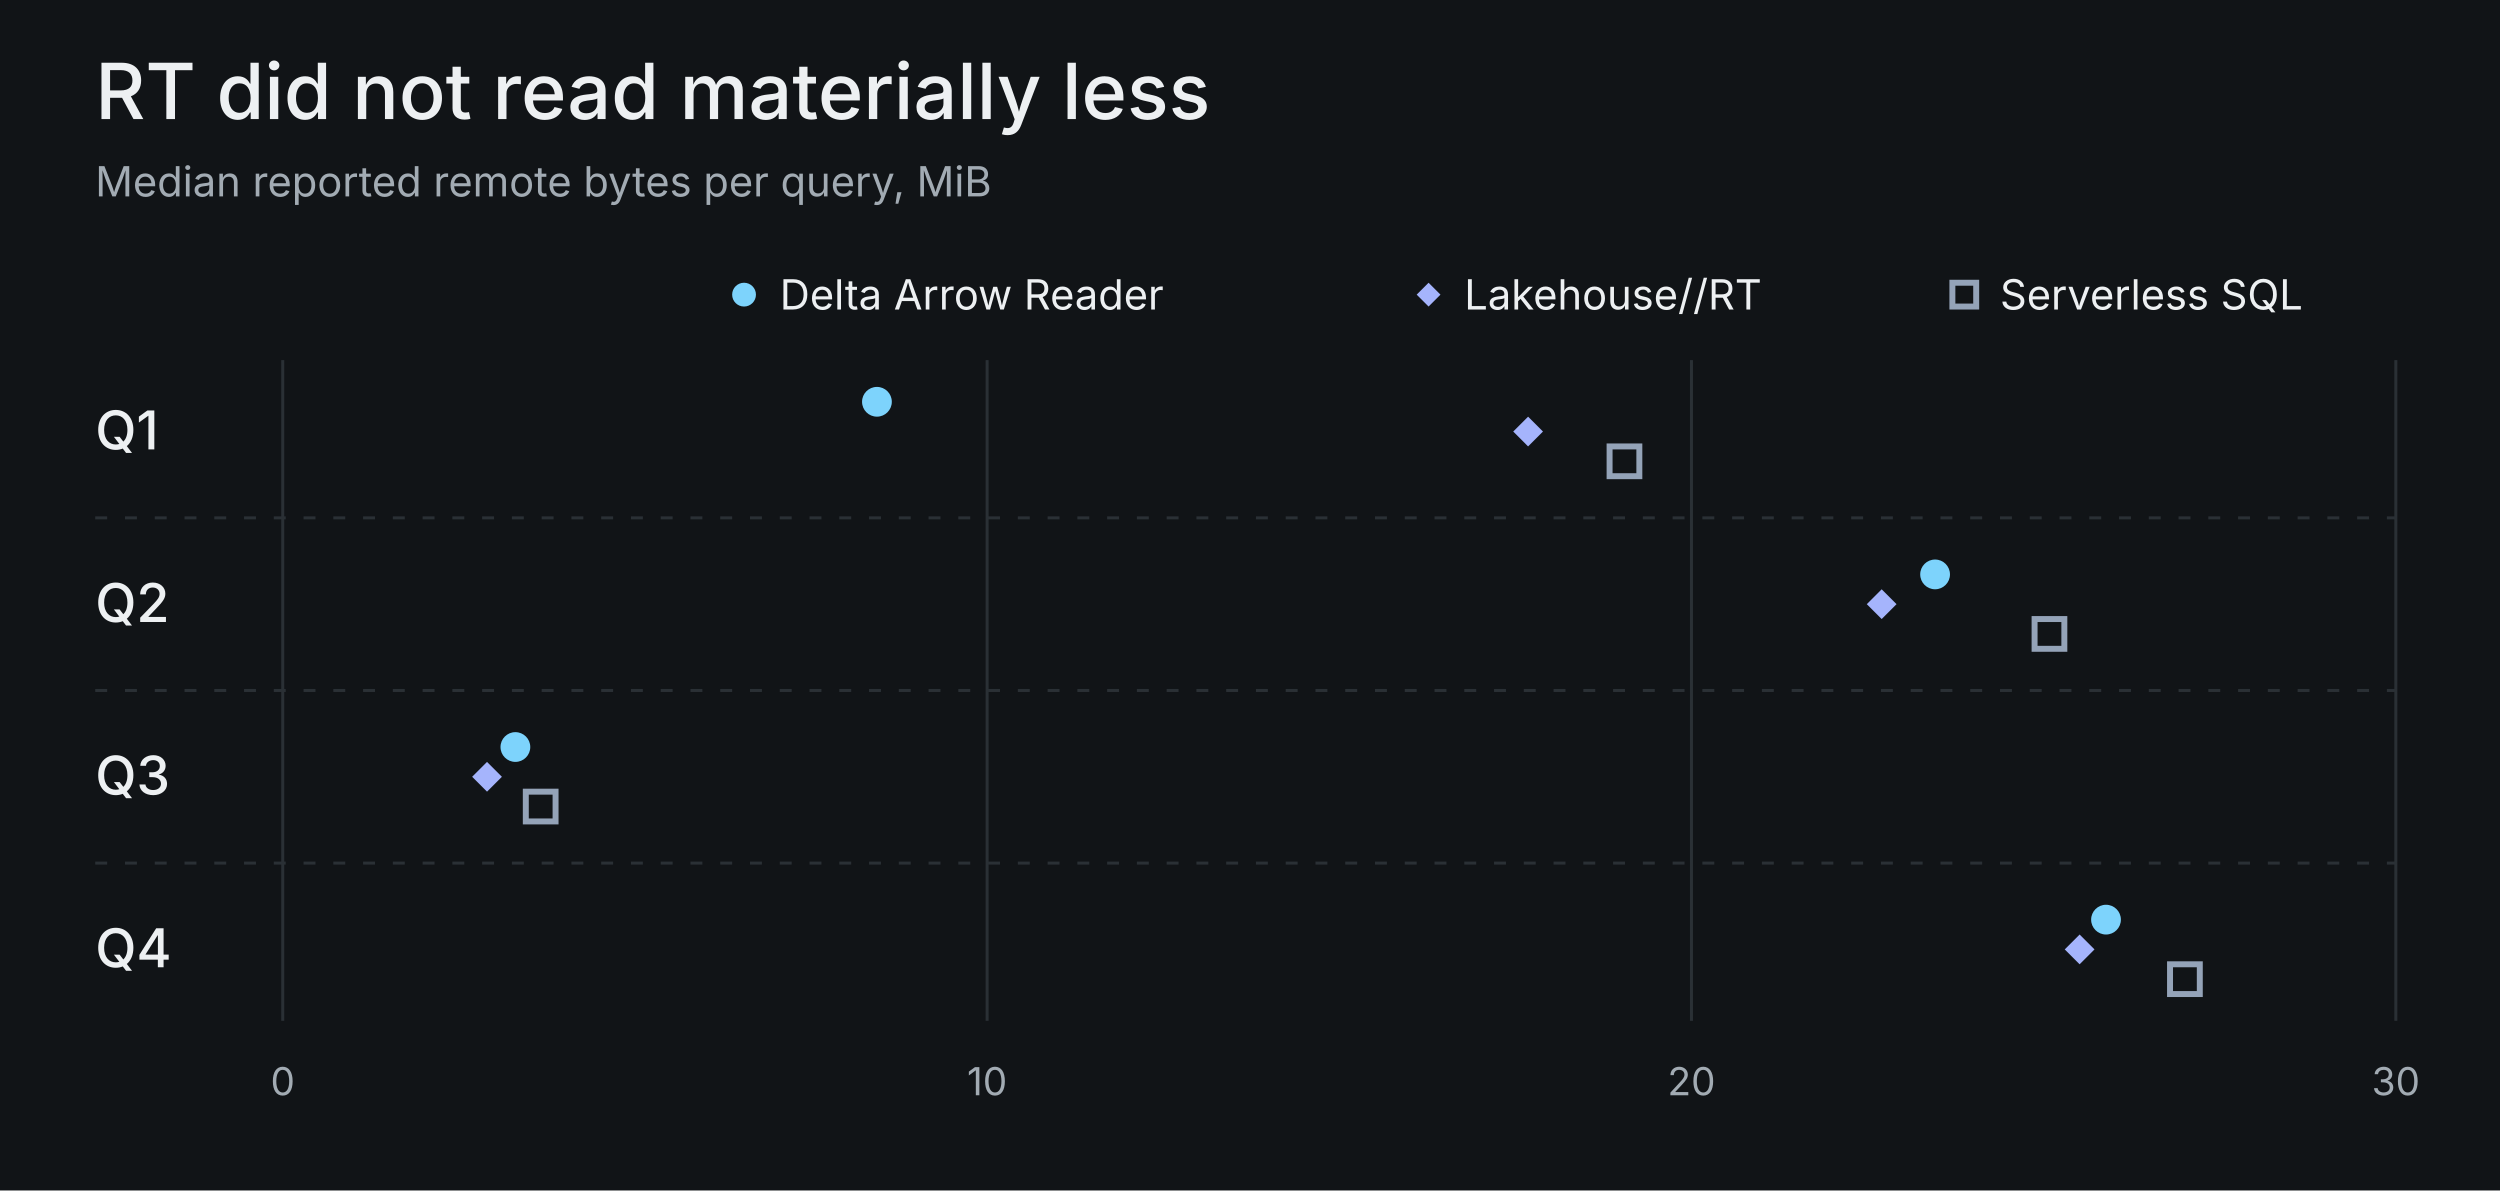
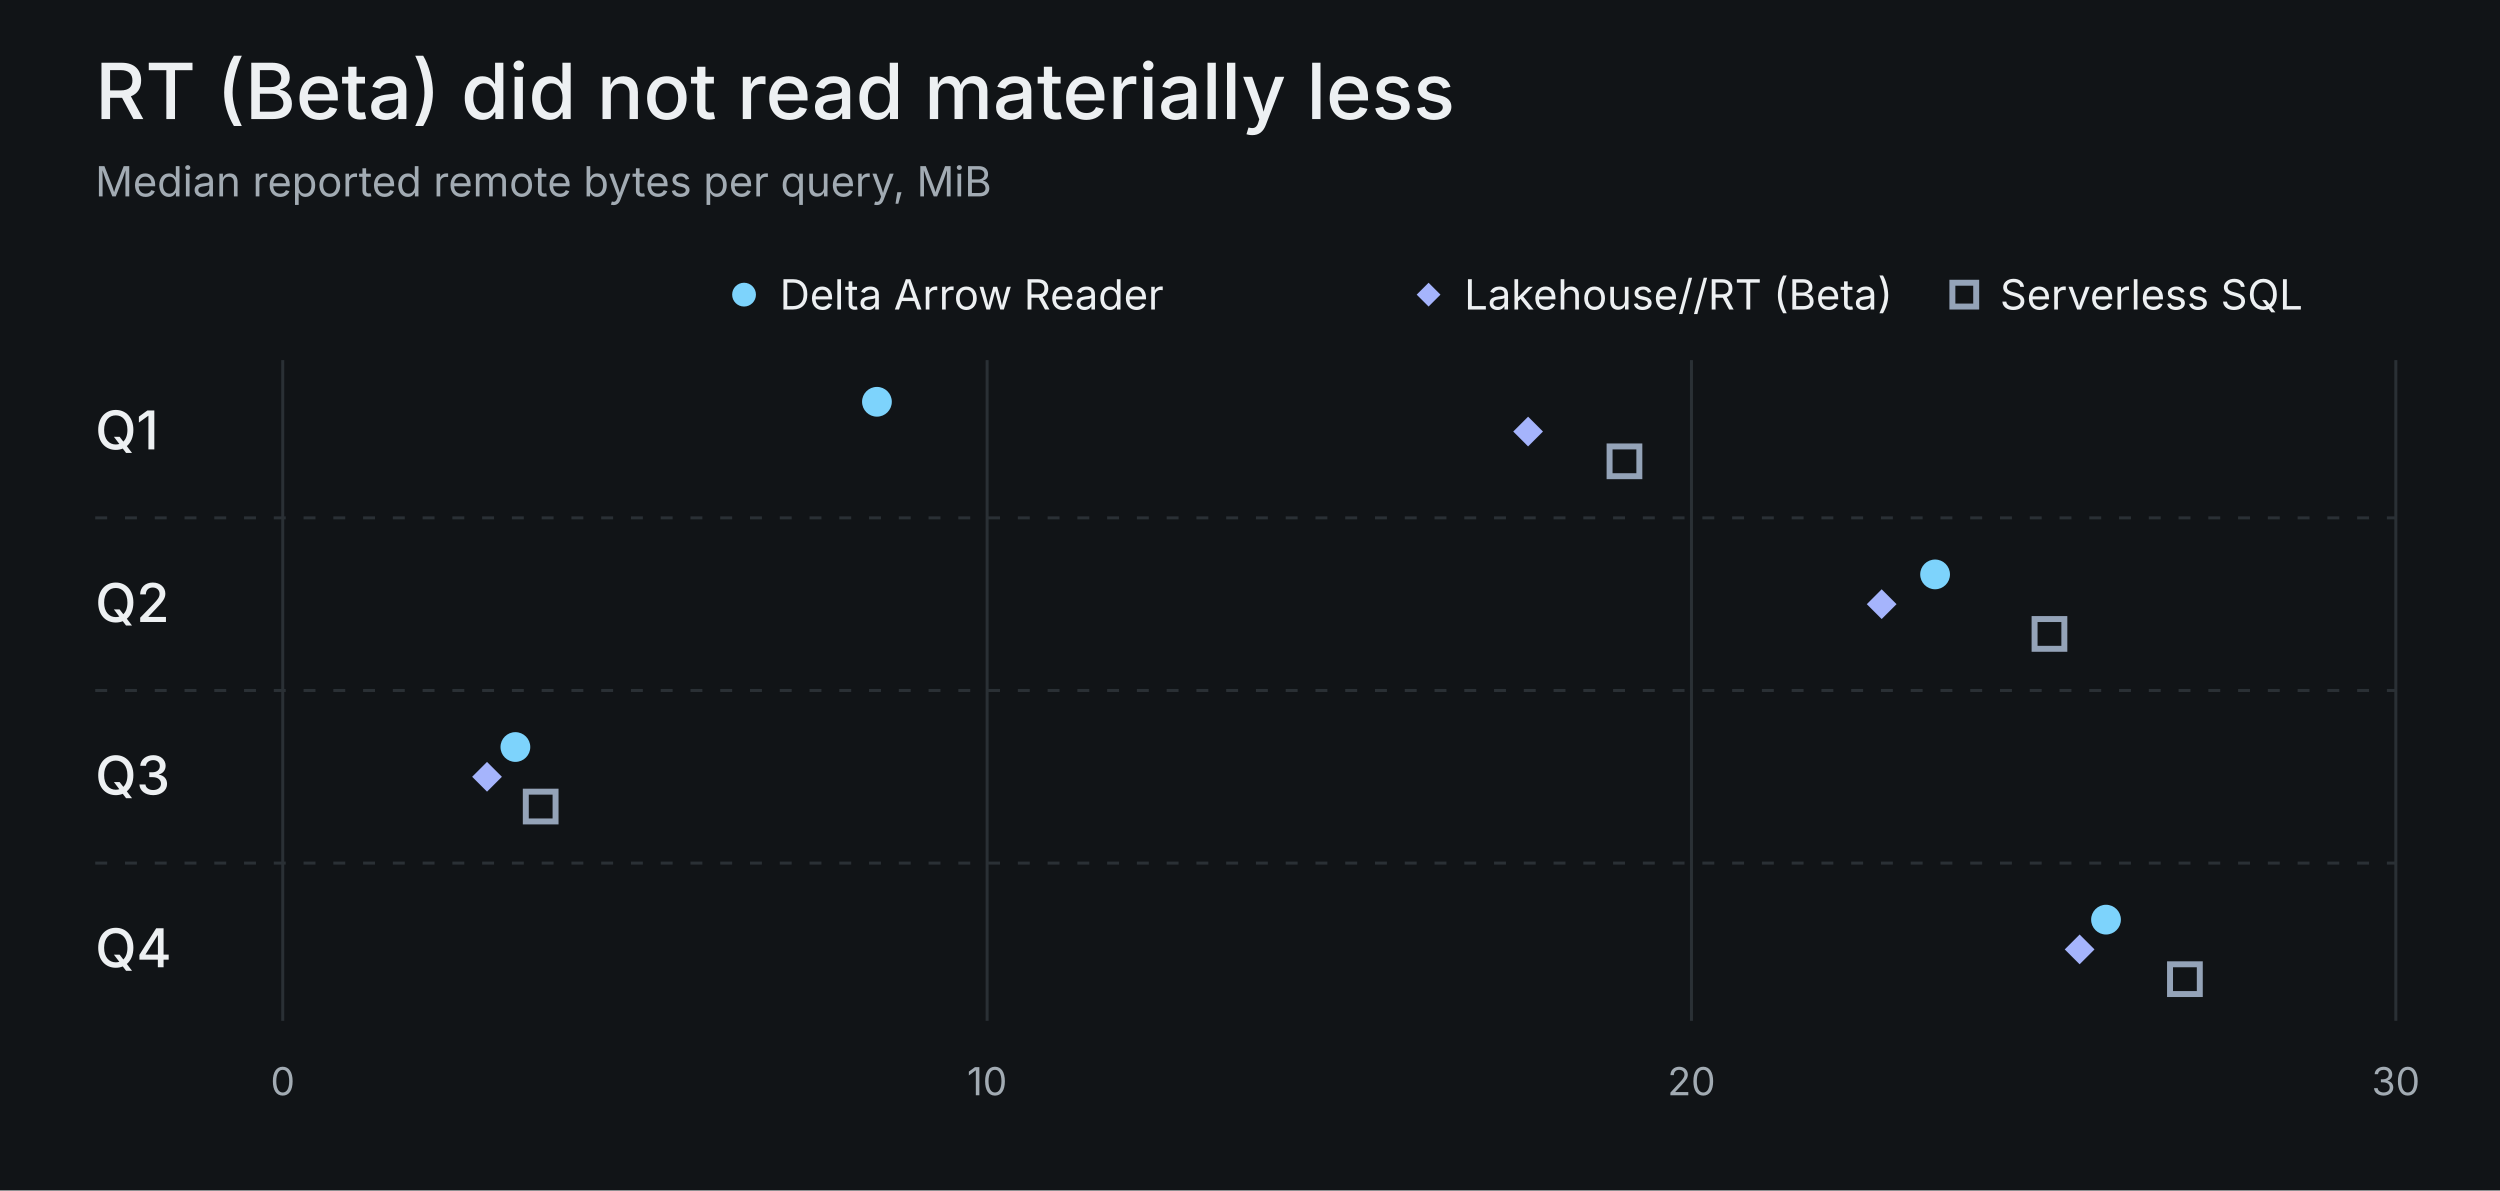
<svg xmlns="http://www.w3.org/2000/svg" width="840" height="400" viewBox="0 0 840 400" role="img" aria-labelledby="title description">
  <style>text{font-family:Inter,ui-sans-serif,-apple-system,BlinkMacSystemFont,"Segoe UI",sans-serif;font-variant-numeric:tabular-nums}</style>
  <rect width="840" height="400" fill="#111417" />
-   <text x="32" y="40" fill="#edf0f2" font-size="26" font-weight="500">RT did not read materially less</text>
+   <text x="32" y="40" fill="#edf0f2" font-size="26" font-weight="500">RT (Beta) did not read materially less</text>
  <text x="32" y="66" fill="#a2abb3" font-size="14">Median reported remote bytes per query, MiB</text>
  <circle cx="250" cy="99" r="4" fill="#7dd3fc" />
  <text x="262" y="104" fill="#edf0f2" font-size="14" font-weight="400">Delta Arrow Reader</text>
  <polygon points="480,95 484,99 480,103 476,99" fill="#a5b4fc" />
-   <text x="492" y="104" fill="#edf0f2" font-size="14" font-weight="400">Lakehouse//RT</text>
+   <text x="492" y="104" fill="#edf0f2" font-size="14" font-weight="400">Lakehouse//RT (Beta)</text>
  <rect x="656" y="95" width="8" height="8" fill="#111417" stroke="#94a3b8" stroke-width="2" />
  <text x="672" y="104" fill="#edf0f2" font-size="14" font-weight="400">Serverless SQL</text>
  <line x1="95.00" y1="121" x2="95.00" y2="343" stroke="#2a3035" />
  <text x="95.00" y="368" text-anchor="middle" fill="#a2abb3" font-size="13">0</text>
  <line x1="331.67" y1="121" x2="331.67" y2="343" stroke="#2a3035" />
  <text x="331.67" y="368" text-anchor="middle" fill="#a2abb3" font-size="13">10</text>
  <line x1="568.33" y1="121" x2="568.33" y2="343" stroke="#2a3035" />
  <text x="568.33" y="368" text-anchor="middle" fill="#a2abb3" font-size="13">20</text>
  <line x1="805.00" y1="121" x2="805.00" y2="343" stroke="#2a3035" />
  <text x="805.00" y="368" text-anchor="middle" fill="#a2abb3" font-size="13">30</text>
  <line x1="32" y1="174.00" x2="805" y2="174.00" stroke="#2a3035" stroke-dasharray="4 6" />
  <line x1="32" y1="232.00" x2="805" y2="232.00" stroke="#2a3035" stroke-dasharray="4 6" />
  <line x1="32" y1="290.00" x2="805" y2="290.00" stroke="#2a3035" stroke-dasharray="4 6" />
  <text x="32" y="151" fill="#edf0f2" font-size="18" font-weight="500">Q1</text>
  <circle cx="294.65" cy="135" r="5" fill="#7dd3fc" />
  <polygon points="513.44,140 518.44,145 513.44,150 508.44,145" fill="#a5b4fc" />
  <rect x="540.82" y="150" width="10" height="10" fill="#111417" stroke="#94a3b8" stroke-width="2" />
  <text x="32" y="209" fill="#edf0f2" font-size="18" font-weight="500">Q2</text>
  <circle cx="650.19" cy="193" r="5" fill="#7dd3fc" />
  <polygon points="632.24,198 637.24,203 632.24,208 627.24,203" fill="#a5b4fc" />
  <rect x="683.62" y="208" width="10" height="10" fill="#111417" stroke="#94a3b8" stroke-width="2" />
  <text x="32" y="267" fill="#edf0f2" font-size="18" font-weight="500">Q3</text>
  <circle cx="173.17" cy="251" r="5" fill="#7dd3fc" />
  <polygon points="163.64,256 168.64,261 163.64,266 158.64,261" fill="#a5b4fc" />
  <rect x="176.67" y="266" width="10" height="10" fill="#111417" stroke="#94a3b8" stroke-width="2" />
  <text x="32" y="325" fill="#edf0f2" font-size="18" font-weight="500">Q4</text>
  <circle cx="707.62" cy="309" r="5" fill="#7dd3fc" />
  <polygon points="698.75,314 703.75,319 698.75,324 693.75,319" fill="#a5b4fc" />
  <rect x="729.13" y="324" width="10" height="10" fill="#111417" stroke="#94a3b8" stroke-width="2" />
</svg>
